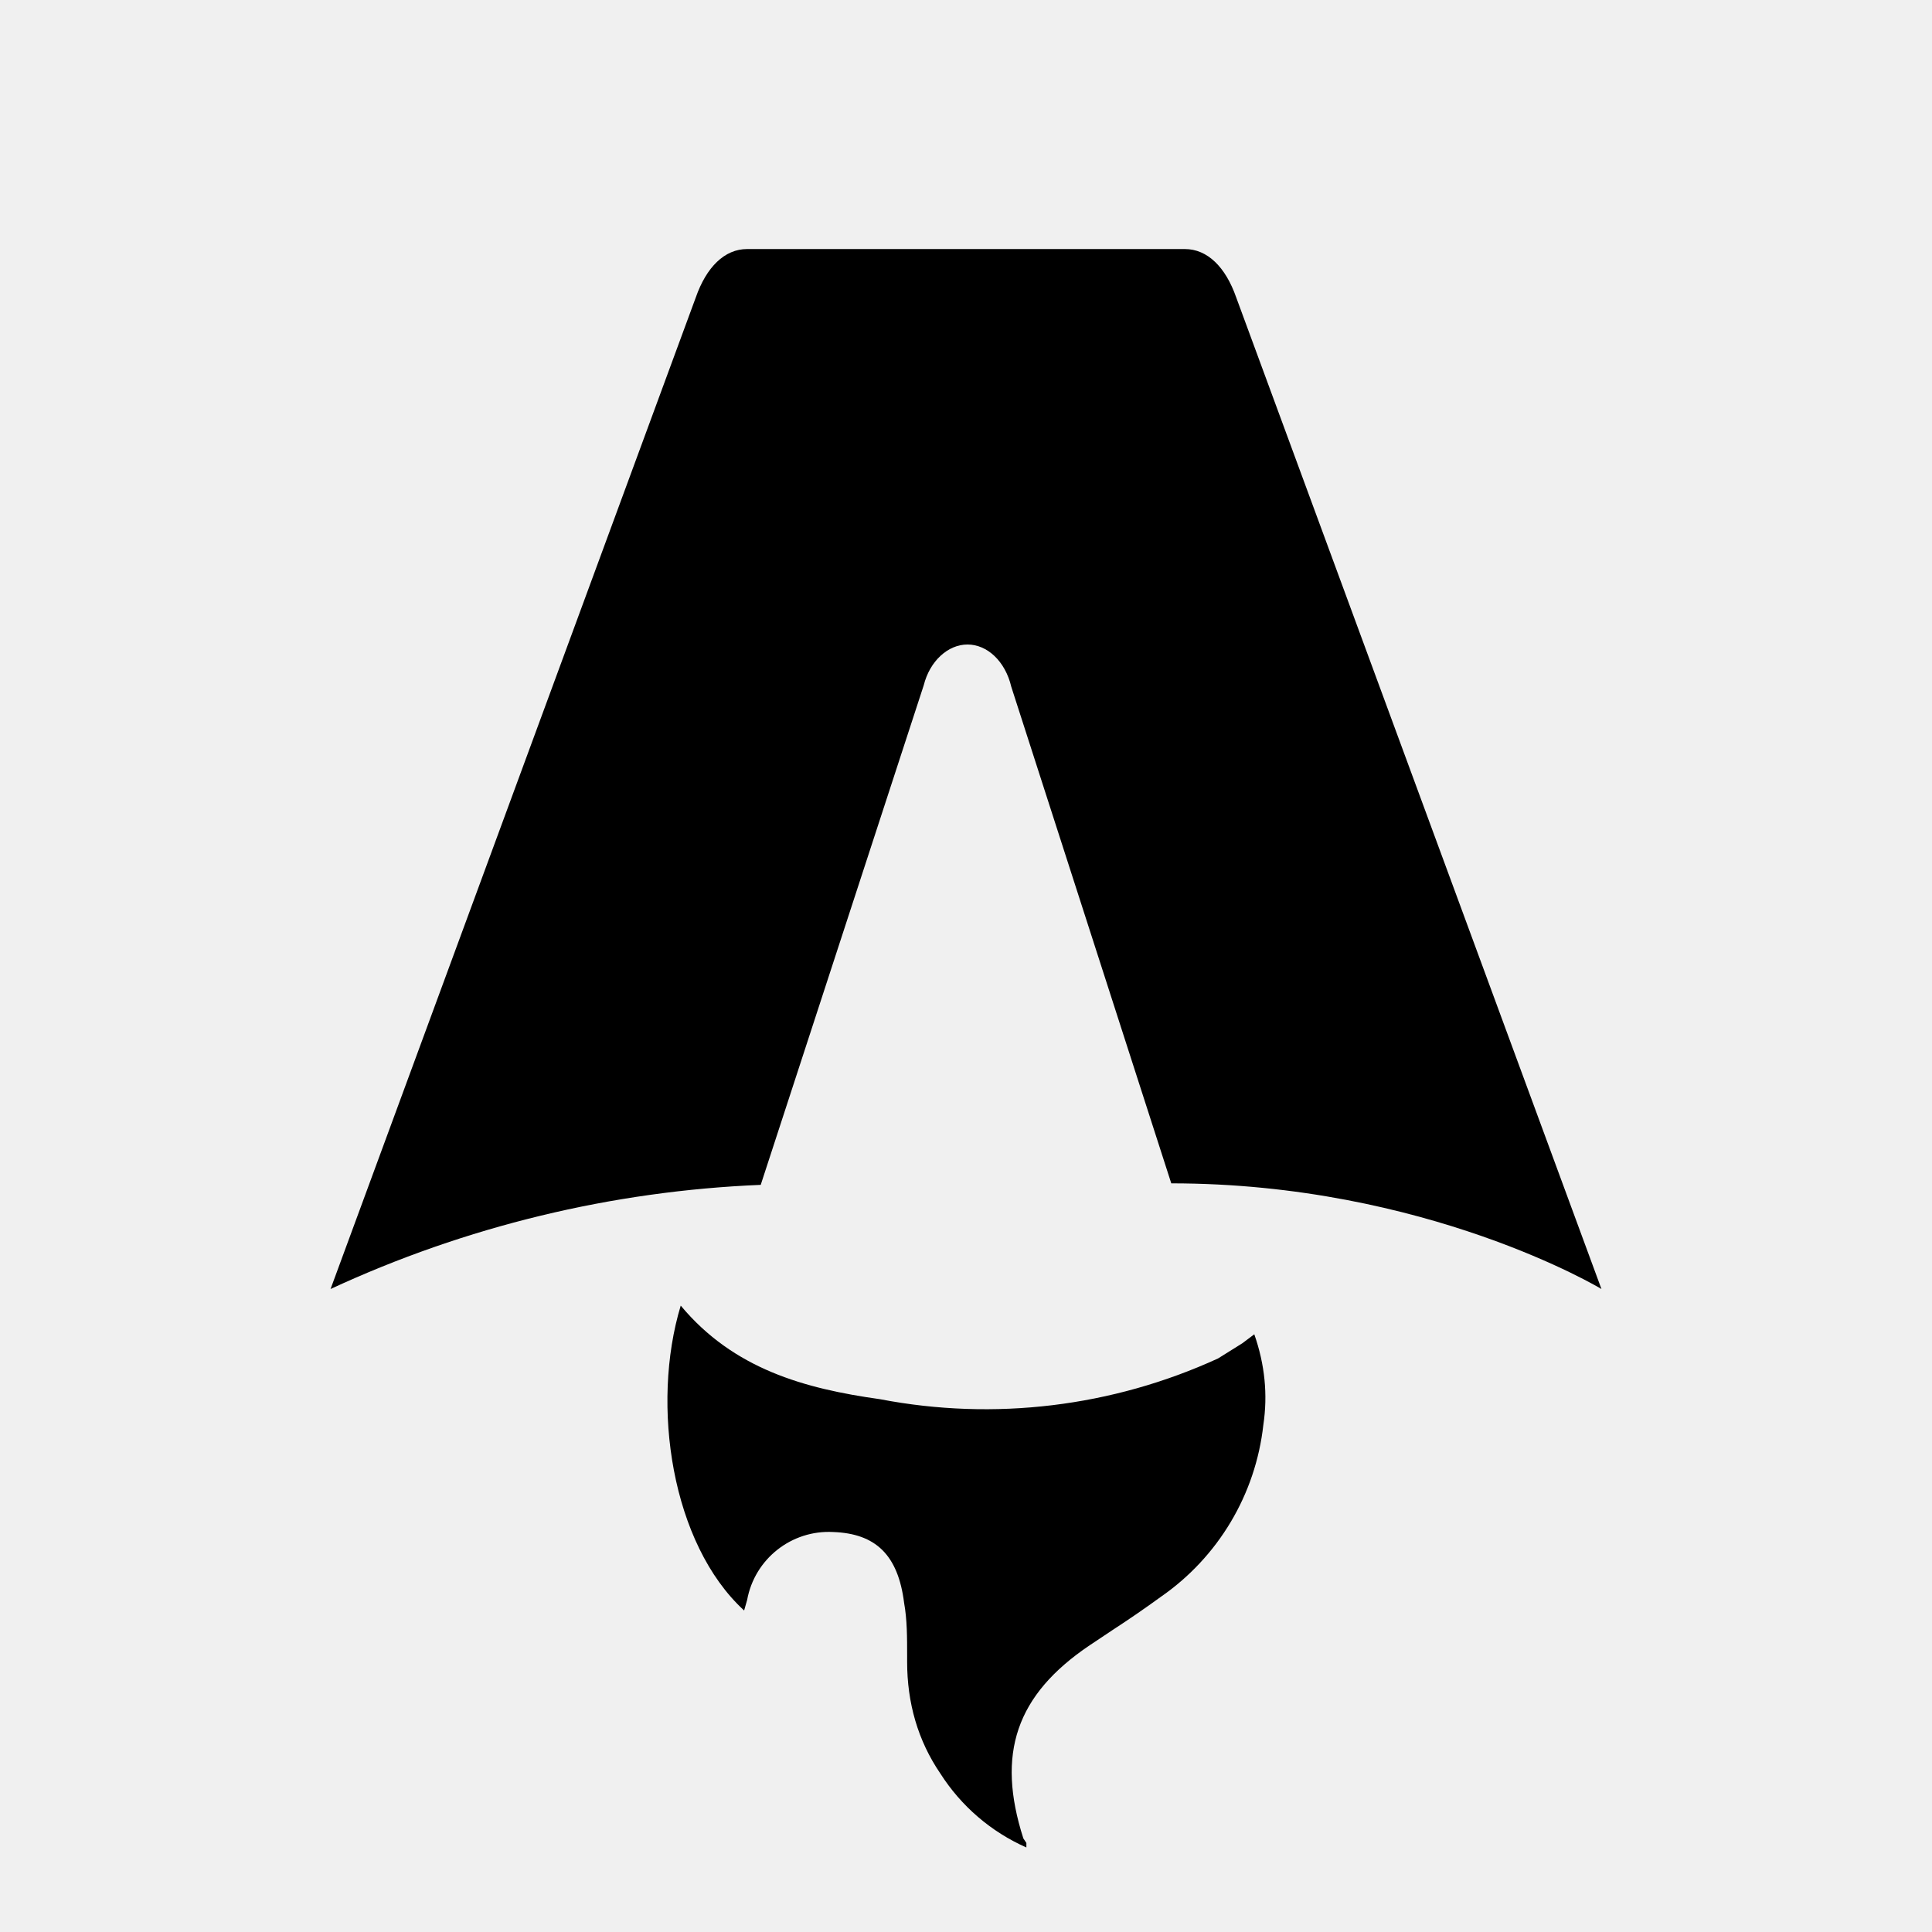
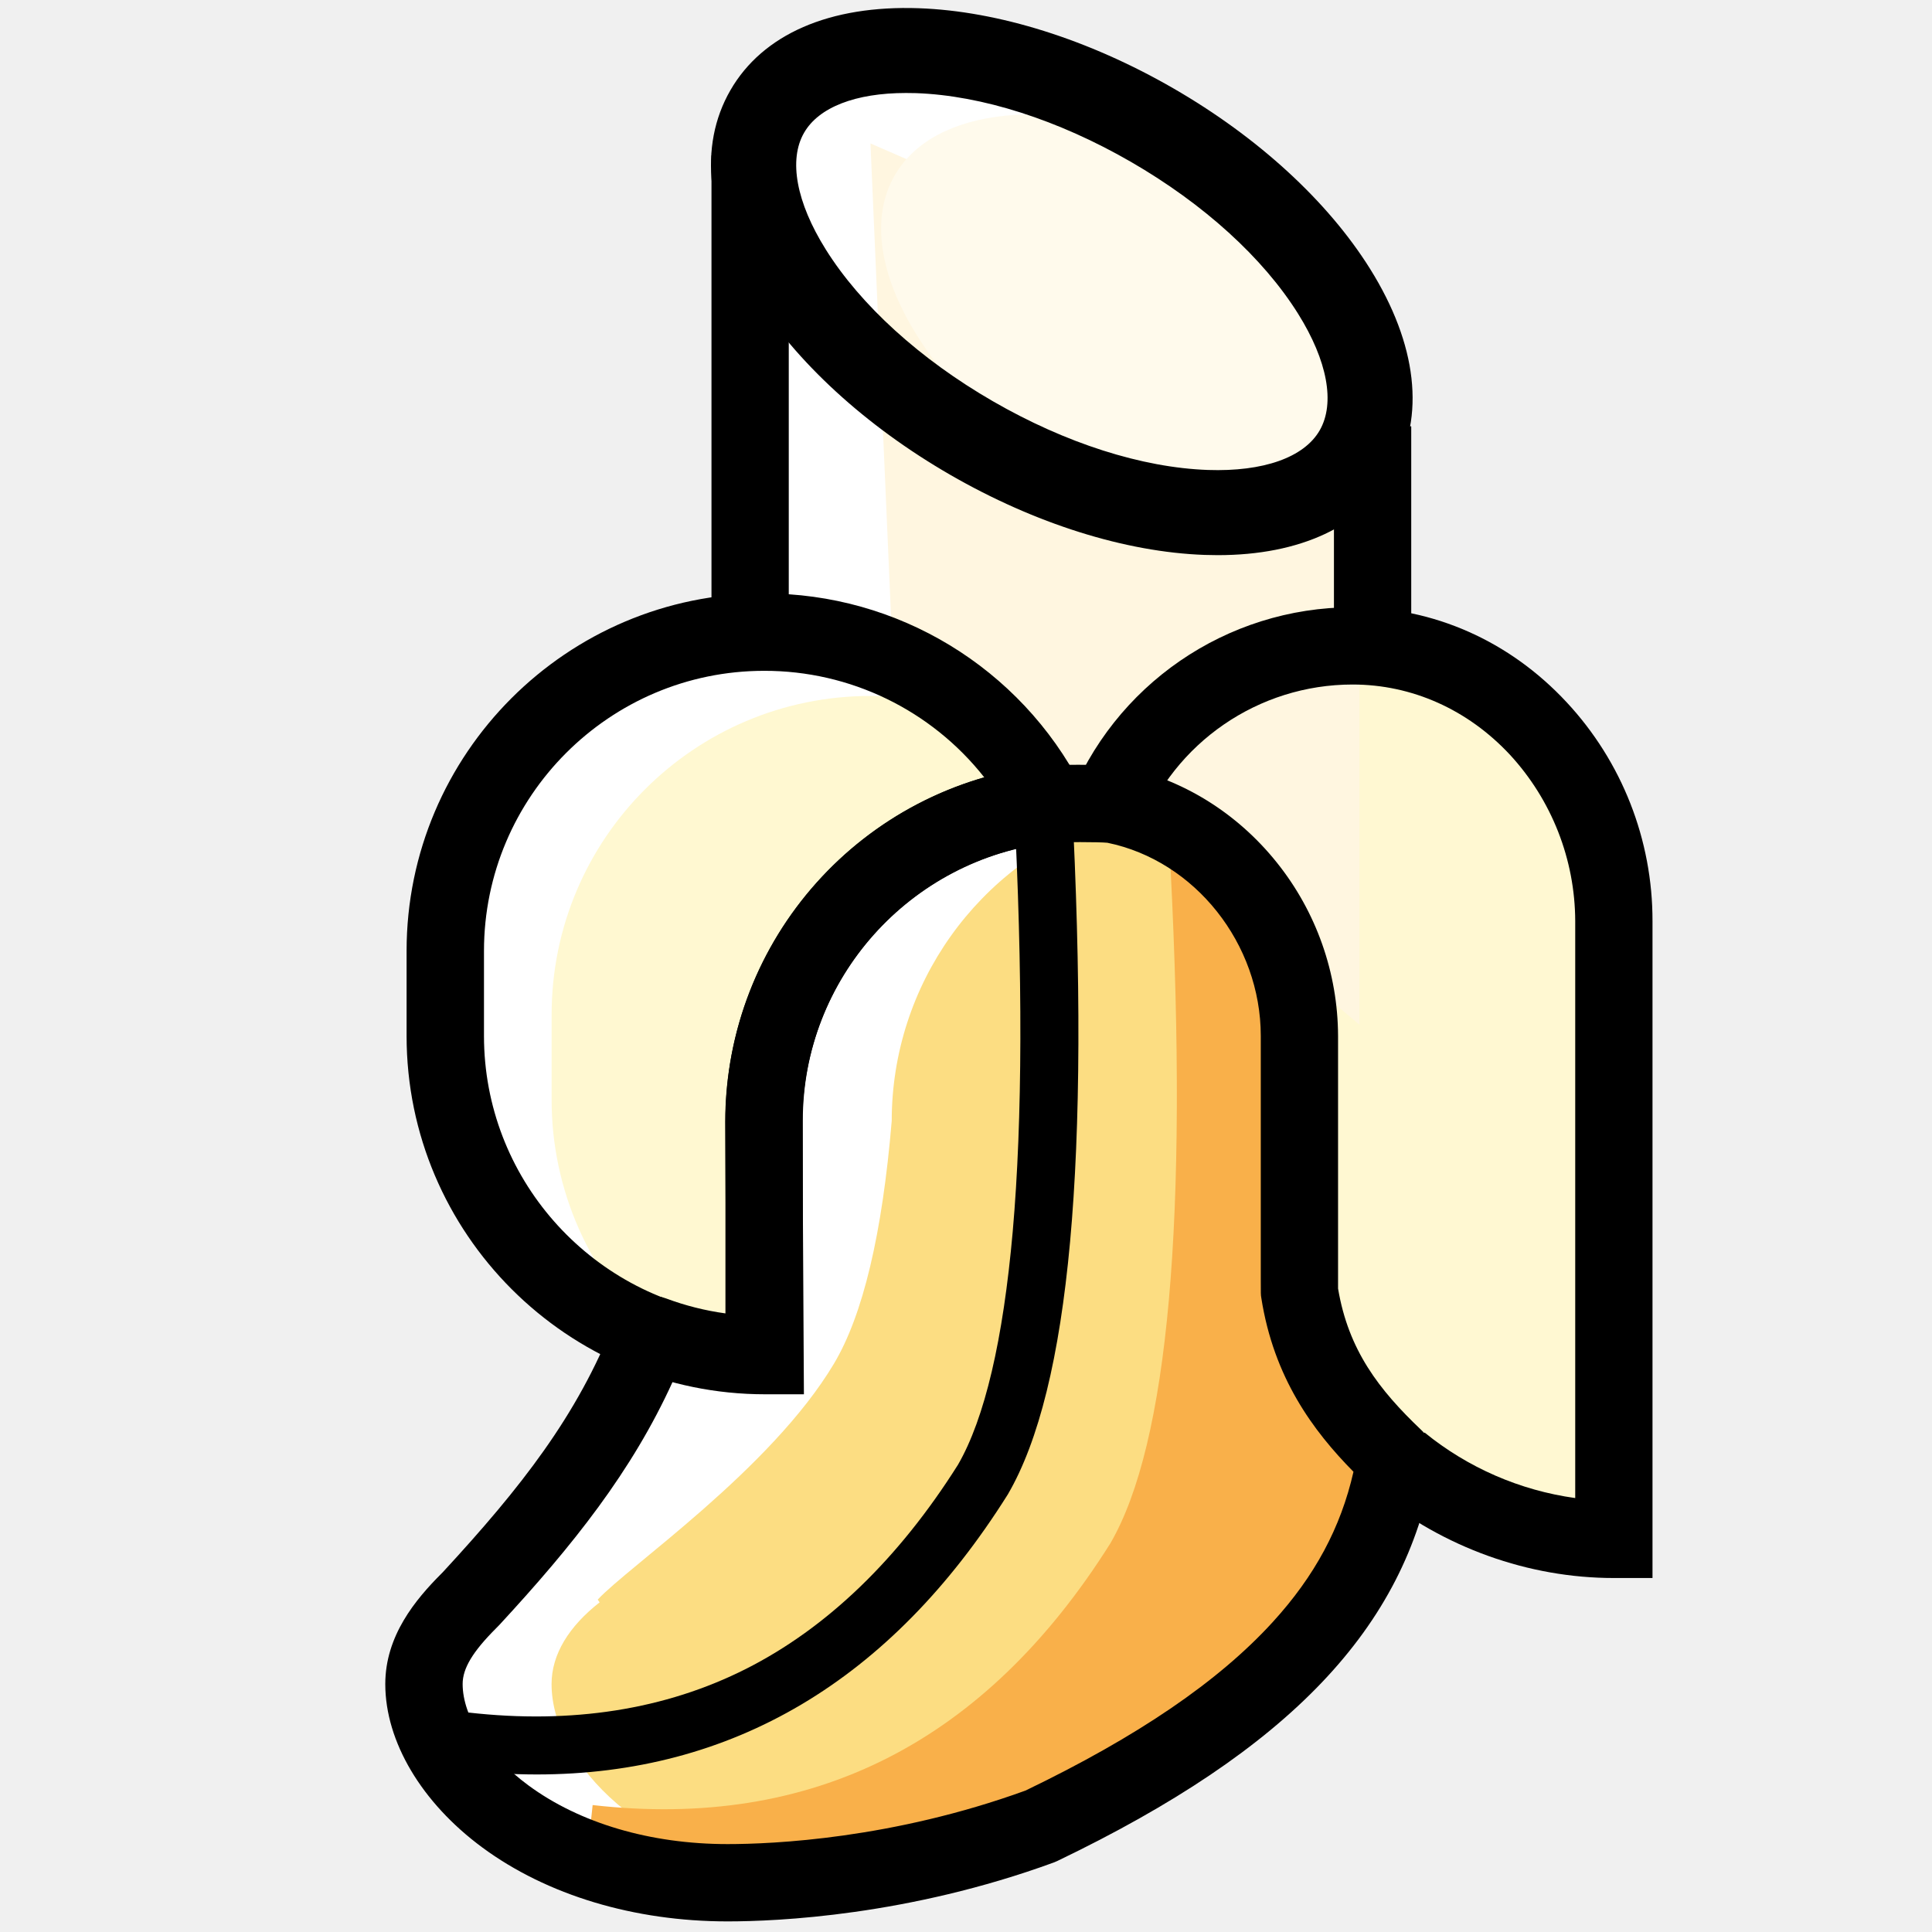
- <svg xmlns="http://www.w3.org/2000/svg" fill="none" viewBox="0 0 128 128">
-   <path d="M50.4 78.5a75.1 75.1 0 0 0-28.5 6.9l24.2-65.7c.7-2 1.9-3.2 3.4-3.2h29c1.5 0 2.7 1.2 3.4 3.2l24.2 65.7s-11.6-7-28.5-7L67 45.5c-.4-1.7-1.6-2.8-2.9-2.8-1.3 0-2.5 1.1-2.9 2.7L50.4 78.5Zm-1.1 28.2Zm-4.2-20.2c-2 6.6-.6 15.8 4.2 20.2a17.5 17.5 0 0 1 .2-.7 5.5 5.5 0 0 1 5.7-4.5c2.8.1 4.3 1.5 4.7 4.7.2 1.1.2 2.3.2 3.5v.4c0 2.7.7 5.2 2.2 7.4a13 13 0 0 0 5.7 4.9v-.3l-.2-.3c-1.8-5.6-.5-9.5 4.4-12.8l1.5-1a73 73 0 0 0 3.2-2.2 16 16 0 0 0 6.8-11.4c.3-2 .1-4-.6-6l-.8.6-1.6 1a37 37 0 0 1-22.4 2.7c-5-.7-9.7-2-13.2-6.2Z" />
-   <style>
-         path { fill: #000; }
-         @media (prefers-color-scheme: dark) {
-             path { fill: #FFF; }
-         }
-     </style>
+ <svg xmlns="http://www.w3.org/2000/svg" width="800px" height="800px" viewBox="0 0 1024 1024" class="icon" version="1.1">
+   <path d="M348.78 708.45A169 169 0 0 1 236 549v-45a169 169 0 0 1 147.12-167.53l2.54-259.41q66.93-50.54 87-48.26Q664.92 50.6 739 198.58v612.88Q604.71 1004.61 331.52 988.6q-75.59-4.43-98.58-110.81z" fill="#FFFFFF" />
+   <path d="M586.23 434.47q-0.47 1.17-0.92 2.35a112.66 112.66 0 0 1 103.41 112.25v127.49a168.55 168.55 0 0 0 50.89 96.63C727.73 842.9 681.75 905.43 551.5 968a507.24 507.24 0 0 1-127.69 28.17C341.74 986 292.34 934.44 292.34 892.59c0-15.83 9.3-30.65 25.47-43.31l-1-1.46C333 830.3 408.69 778.65 442 722.8q23.08-38.69 30.63-128.68a169 169 0 0 1 113.6-159.65z" fill="#FCDD82" />
+   <path d="M643.66 459a113.27 113.27 0 0 1 10.34 8.77q-0.57 1.41-1.12 2.83 2.21 0.18 4.4 0.44a112.23 112.23 0 0 1 31.41 78v127.52a168.55 168.55 0 0 0 50.89 96.63C727.73 842.9 681.75 905.43 551.5 968c-67.61 24.69-131 30-165.84 30a227.43 227.43 0 0 1-57.47-7.11A126 126 0 0 1 312.41 975q0.6-9 1.7-18.28Q488.69 976.6 588.52 818q46.07-79.26 31.91-357.76l2.28-0.27-0.55-1z" fill="#F9B04A" />
+   <path d="M348 708.15a168.48 168.48 0 0 1-55.63-125.29v-45.05c0-93.3 75.67-168.94 169-168.94a168.79 168.79 0 0 1 57 9.86 169.59 169.59 0 0 1 36.69 47.5C470.66 435.64 405 507.22 405 594.12V718a168.79 168.79 0 0 1-57-9.85z" fill="#FFF8D1" />
+   <path d="M585.32 436.81a140.87 140.87 0 0 1 272.42 50.37v152h-2v180.2a169.06 169.06 0 0 1-167-142.88V549.08a112.65 112.65 0 0 0-103.42-112.27z" fill="#FFF8D2" />
+   <path d="M461.36 76.03l259.16 112.63v354.42L472.63 335.07 461.36 76.03z" fill="#FFF6E0" />
+   <path d="M625.88 75.65c76.59 49.7 117.86 120.67 93 163.69-21.1 36.53-83.49 41.87-151.64 17.27-76.59-49.7-117.86-120.67-93-163.69 21.1-36.53 83.49-41.87 151.64-17.27z" fill="#FFFAEC" />
+   <path d="M377.1 82.36h40.96v256.01H377.1z" fill="" />
+   <path d="M707.02 225.96h40.96v112.65h-40.96V225.96z" fill="" />
+   <path d="M645.41 294.24q-3.4 0-6.88-0.12c-42.15-1.49-90-16.57-134.89-42.46s-81.85-59.83-104.22-95.58C374.34 116 370 77.54 387.13 47.83S439.74 2.69 487 4.36c42.15 1.5 90 16.57 134.89 42.46s81.85 59.83 104.22 95.58c25.08 40.09 29.45 78.53 12.29 108.24-16.3 28.25-49.17 43.6-92.99 43.6zM480.18 49.29c-26.7 0-46.24 7.56-54 21.07-8.3 14.37-4.12 36.9 11.47 61.82 18.53 29.62 50 58.19 88.55 80.46s79 35.21 114 36.45c29.36 1 51-6.6 59.27-21s4.12-36.9-11.47-61.82c-18.53-29.62-50-58.19-88.55-80.46-38.57-22.27-79-35.22-114-36.45-1.81-0.04-3.55-0.07-5.27-0.07zM385.66 1018.38c-49.57 0-95.73-13.91-130-39.16-32.21-23.76-51.45-56.15-51.45-86.63 0-25.53 15.91-44.71 29.77-58.57l0.74-0.75c41.55-45 71.26-82.95 90.79-132.78a21.59 21.59 0 0 1 27.49-12.3 147.47 147.47 0 0 0 31.5 7.94v-102a189.48 189.48 0 0 1 168.32-188.26 62 62 0 0 1 6.74-0.4c3.25-0.07 7.42-0.12 11.44-0.12h0.85c17.45 0 20.83 0.68 22.66 1 31.94 6.39 61.15 24.44 82.24 50.82A147.75 147.75 0 0 1 709.2 549v133.95c5.48 32.61 21.62 53.62 44.13 75a21.46 21.46 0 0 1 6.36 19.23c-14.82 85.61-76.28 150.12-199.29 209.18-0.49 0.24-1.05 0.48-1.65 0.71l-0.29 0.11c-77.05 28.17-146.51 31.2-172.8 31.2z m-29.08-286.14c-21.7 47.68-52.68 86.52-91.78 128.87-0.47 0.51-1.27 1.32-1.82 1.86-12.46 12.46-17.77 21.31-17.77 29.6 0 17.27 13.34 37.84 34.8 53.67 27.24 20.1 64.76 31.17 105.64 31.17 24 0 87.31-2.77 157.88-28.37C603 920.41 645.88 891.18 674.6 859.7c22.22-24.36 36-49.88 42.77-79.63-21.37-21.67-42.25-49.8-48.87-92.27-0.26-1.6-0.26-1.6-0.26-10.32V549.07c0-48.94-34.92-92.87-81.3-102.39-4.67-0.47-23.93-0.39-29.08-0.15l-0.5 0.05A148.24 148.24 0 0 0 425.5 594.12V717a21.5 21.5 0 0 1-21.5 21.5h-0.14a189.48 189.48 0 0 1-47.28-6.26z m186.17 217.2l-0.13 0.07z" fill="" />
+   <path d="M426.09 739H405.5c-104.75 0-190-85.2-190-189.93V504c0-104.46 85-189.45 189.44-189.45a189.05 189.05 0 0 1 168.3 102.18L587 443.27l-29.68 3.3a149.14 149.14 0 0 0-132.05 148zM405 355.55c-81.87 0-148.48 66.61-148.48 148.49v45c0 75.16 56 137.5 128.42 147.56l-0.56-102A190.3 190.3 0 0 1 521.67 412 148.18 148.18 0 0 0 405 355.55z" fill="" />
+   <path d="M875.86 836.38h-20.48c-45.3 0-90.08-16.08-126.11-45.29l25.79-31.82A161.61 161.61 0 0 0 834.9 794V488.21a130.69 130.69 0 0 0-34.58-88.16c-22.36-24-52-37.24-83.42-37.24a120.42 120.42 0 0 0-112.45 77.32l-38.25-14.64a161.38 161.38 0 0 1 150.7-103.63c42.94 0 83.21 17.86 113.4 50.29a169.75 169.75 0 0 1 45.56 116.06z" fill="" />
+   <path d="M284.42 940.5a350.24 350.24 0 0 1-39.66-2.31 15.36 15.36 0 1 1 3.48-30.52c54.9 6.25 104.43-1.54 147.23-23.17s80.71-58.1 112.3-108.19c14.17-24.53 23.91-66.11 29-123.61 5.2-59.23 5.39-136.27 0.57-229a15.36 15.36 0 1 1 30.68-1.6c10 192.53-1 313.51-33.78 369.84l-0.28 0.46C472 890.82 388.16 940.5 284.42 940.5z" fill="" />
</svg>
